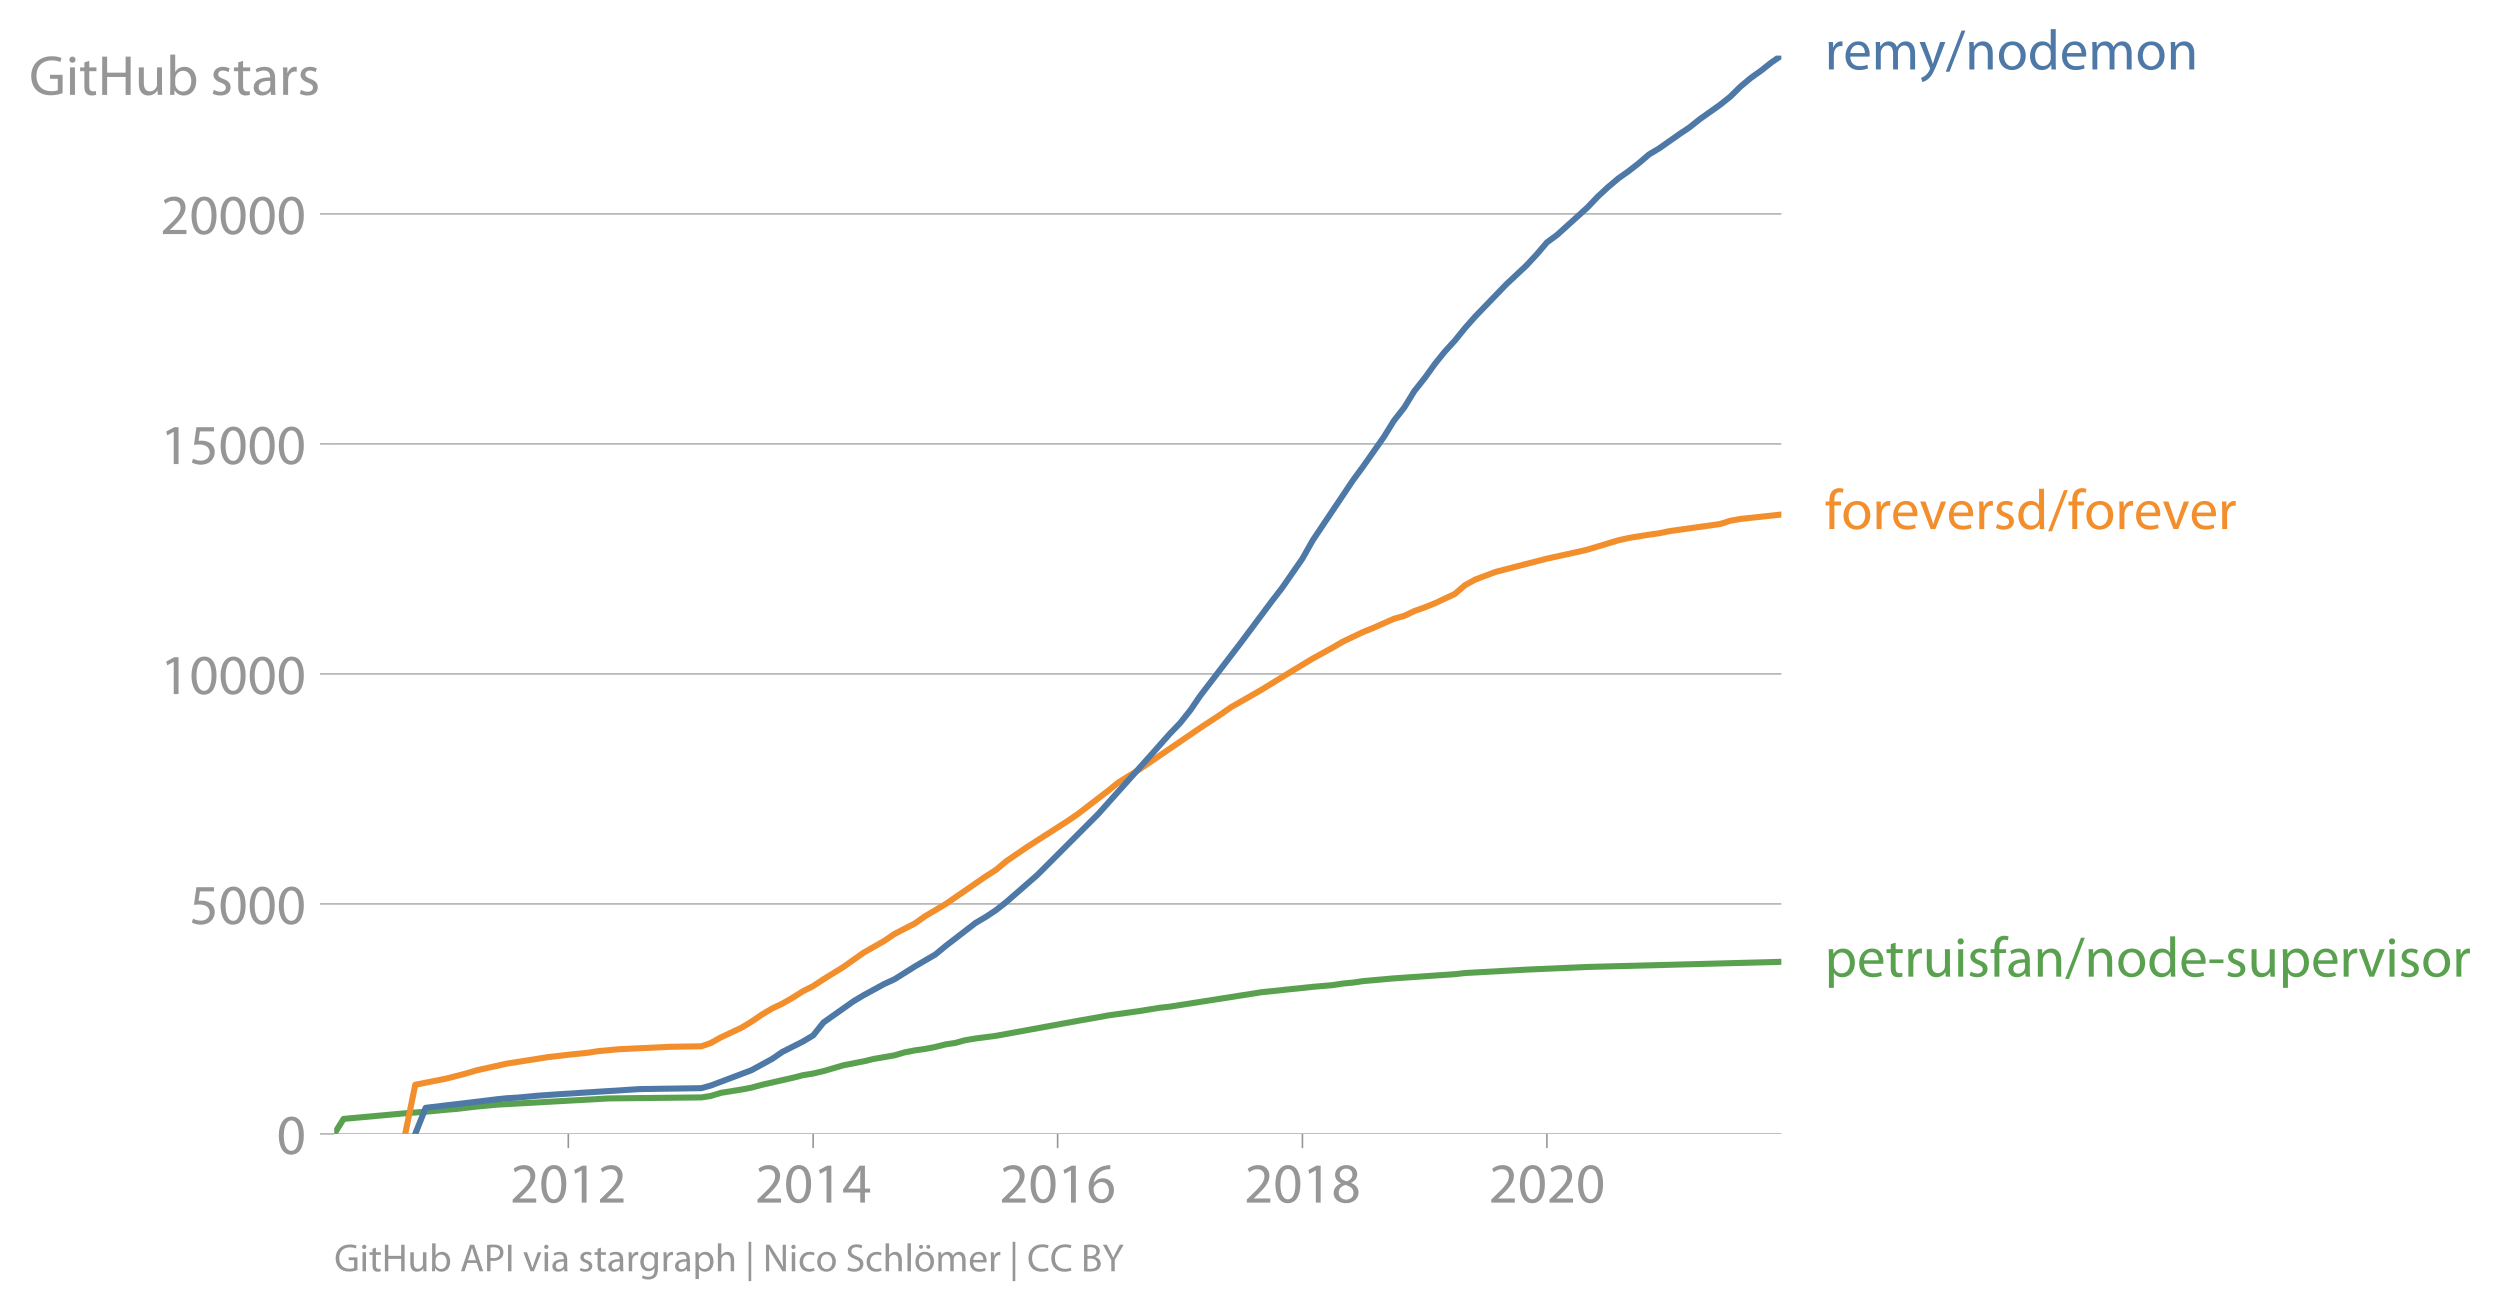
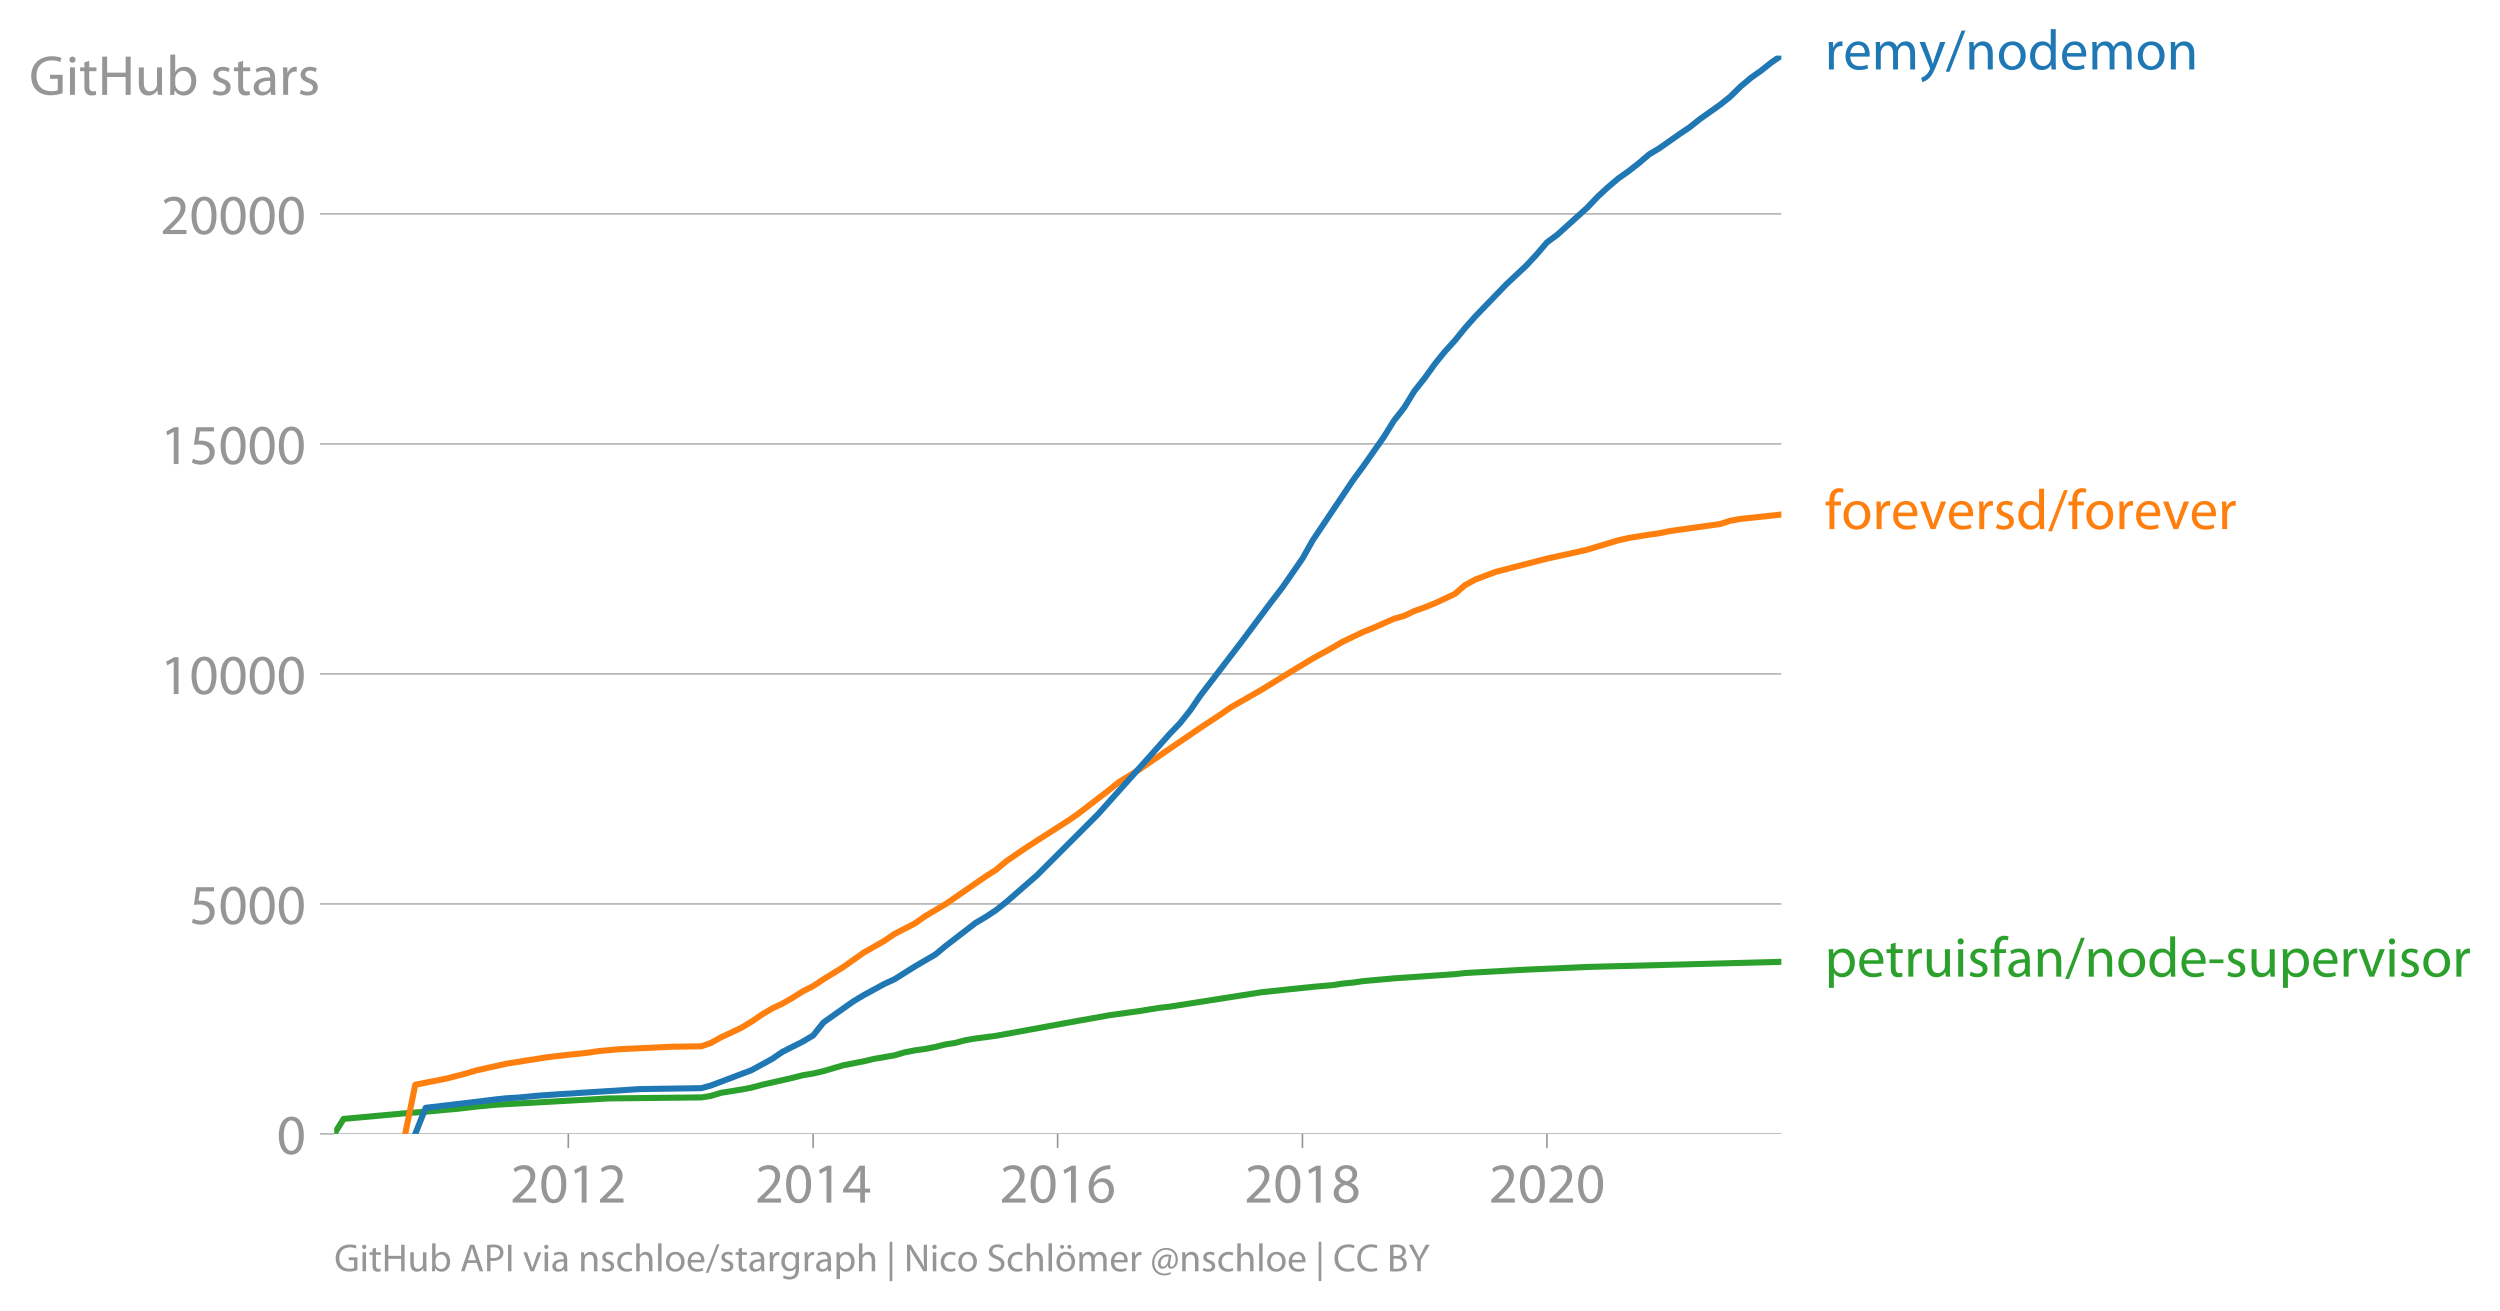
<svg xmlns="http://www.w3.org/2000/svg" xmlns:xlink="http://www.w3.org/1999/xlink" width="822.589" height="431.141" viewBox="0 0 616.941 323.356">
  <defs>
    <style>*{stroke-linejoin:round;stroke-linecap:butt}</style>
  </defs>
  <g id="figure_1">
    <path d="M0 323.356h616.941V0H0v323.356z" style="fill:none" id="patch_1" />
    <g id="axes_1">
      <path d="M82.476 279.829h357.12V13.717H82.476v266.112z" style="fill:none" id="patch_2" />
      <g id="matplotlib.axis_1">
        <g id="xtick_1">
          <g id="line2d_1">
            <defs>
-               <path id="m0fe1981e8b" d="M0 0v3.5" style="stroke:#969696;stroke-width:.4" />
-             </defs>
-             <use xlink:href="#m0fe1981e8b" x="140.247" y="279.829" style="fill:#969696;stroke:#969696;stroke-width:.4" />
+               <path id="m06ccba0046" d="M0 0v3.5" style="stroke:#969696;stroke-width:.4" />
+             </defs>
+             <use xlink:href="#m06ccba0046" x="140.247" y="279.829" style="fill:#969696;stroke:#969696;stroke-width:.4" />
          </g>
          <g style="fill:#969696" transform="matrix(.14 0 0 -.14 125.884 296.769)" id="text_1">
            <defs>
              <path id="MyriadPro-Regular-32" d="M2944 0v467H1075v13l333 307c877 845 1434 1466 1434 2234 0 595-378 1209-1274 1209-480 0-890-179-1178-422l180-397c192 160 505 352 883 352 621 0 825-390 825-813-6-627-486-1164-1548-2176L288 346V0h2656z" transform="scale(.01563)" />
              <path id="MyriadPro-Regular-30" d="M1677 4230c-845 0-1447-768-1447-2163C243 691 794-70 1606-70c922 0 1447 780 1447 2195 0 1325-499 2105-1376 2105zm-32-435c582 0 845-672 845-1696 0-1062-276-1734-852-1734-512 0-844 614-844 1696 0 1133 358 1734 851 1734z" transform="scale(.01563)" />
              <path id="MyriadPro-Regular-31" d="M1510 0h544v4160h-480l-908-486 108-429 724 390h12V0z" transform="scale(.01563)" />
            </defs>
            <use xlink:href="#MyriadPro-Regular-32" />
            <use xlink:href="#MyriadPro-Regular-30" x="51.3" />
            <use xlink:href="#MyriadPro-Regular-31" x="102.6" />
            <use xlink:href="#MyriadPro-Regular-32" x="153.9" />
          </g>
        </g>
        <g id="xtick_2">
-           <use xlink:href="#m0fe1981e8b" x="200.662" y="279.829" style="fill:#969696;stroke:#969696;stroke-width:.4" id="line2d_2" />
+           <use xlink:href="#m06ccba0046" x="200.662" y="279.829" style="fill:#969696;stroke:#969696;stroke-width:.4" id="line2d_2" />
          <g style="fill:#969696" transform="matrix(.14 0 0 -.14 186.3 296.769)" id="text_2">
            <defs>
              <path id="MyriadPro-Regular-34" d="M2560 0v1133h582v441h-582v2586h-608L96 1504v-371h1933V0h531zM666 1574v13l1017 1415c115 192 218 371 346 614h19c-13-218-19-435-19-653V1574H666z" transform="scale(.01563)" />
            </defs>
            <use xlink:href="#MyriadPro-Regular-32" />
            <use xlink:href="#MyriadPro-Regular-30" x="51.3" />
            <use xlink:href="#MyriadPro-Regular-31" x="102.6" />
            <use xlink:href="#MyriadPro-Regular-34" x="153.9" />
          </g>
        </g>
        <g id="xtick_3">
-           <use xlink:href="#m0fe1981e8b" x="260.995" y="279.829" style="fill:#969696;stroke:#969696;stroke-width:.4" id="line2d_3" />
+           <use xlink:href="#m06ccba0046" x="260.995" y="279.829" style="fill:#969696;stroke:#969696;stroke-width:.4" id="line2d_3" />
          <g style="fill:#969696" transform="matrix(.14 0 0 -.14 246.632 296.769)" id="text_3">
            <defs>
              <path id="MyriadPro-Regular-36" d="M2662 4224c-102 0-243-6-409-32-525-64-986-275-1331-614-410-410-704-1056-704-1876C218 621 800-70 1690-70c864 0 1382 704 1382 1465 0 813-518 1344-1254 1344-461 0-807-217-1005-480h-19c96 685 563 1331 1446 1479 160 25 307 32 422 25v461zM1690 365c-589 0-903 505-916 1190 0 103 26 186 64 250 154 301 468 512 807 512 518 0 857-359 857-954s-326-998-806-998h-6z" transform="scale(.01563)" />
            </defs>
            <use xlink:href="#MyriadPro-Regular-32" />
            <use xlink:href="#MyriadPro-Regular-30" x="51.3" />
            <use xlink:href="#MyriadPro-Regular-31" x="102.6" />
            <use xlink:href="#MyriadPro-Regular-36" x="153.9" />
          </g>
        </g>
        <g id="xtick_4">
-           <use xlink:href="#m0fe1981e8b" x="321.41" y="279.829" style="fill:#969696;stroke:#969696;stroke-width:.4" id="line2d_4" />
+           <use xlink:href="#m06ccba0046" x="321.41" y="279.829" style="fill:#969696;stroke:#969696;stroke-width:.4" id="line2d_4" />
          <g style="fill:#969696" transform="matrix(.14 0 0 -.14 307.047 296.769)" id="text_4">
            <defs>
              <path id="MyriadPro-Regular-38" d="M1062 2170c-512-218-825-589-825-1114C237 448 762-70 1632-70c794 0 1414 486 1414 1209 0 506-320 871-838 1075v20c512 243 685 620 685 972 0 519-403 1024-1210 1024-729 0-1286-448-1286-1107 0-358 198-717 659-934l6-19zm583-1831c-531 0-851 371-832 794 0 397 262 717 749 857 563-160 915-403 915-908 0-423-327-743-832-743zm6 3488c506 0 704-345 704-678 0-378-275-634-633-755-480 128-794 352-794 768 0 358 256 665 723 665z" transform="scale(.01563)" />
            </defs>
            <use xlink:href="#MyriadPro-Regular-32" />
            <use xlink:href="#MyriadPro-Regular-30" x="51.3" />
            <use xlink:href="#MyriadPro-Regular-31" x="102.6" />
            <use xlink:href="#MyriadPro-Regular-38" x="153.9" />
          </g>
        </g>
        <g id="xtick_5">
-           <use xlink:href="#m0fe1981e8b" x="381.743" y="279.829" style="fill:#969696;stroke:#969696;stroke-width:.4" id="line2d_5" />
+           <use xlink:href="#m06ccba0046" x="381.743" y="279.829" style="fill:#969696;stroke:#969696;stroke-width:.4" id="line2d_5" />
          <g style="fill:#969696" transform="matrix(.14 0 0 -.14 367.38 296.769)" id="text_5">
            <use xlink:href="#MyriadPro-Regular-32" />
            <use xlink:href="#MyriadPro-Regular-30" x="51.3" />
            <use xlink:href="#MyriadPro-Regular-32" x="102.6" />
            <use xlink:href="#MyriadPro-Regular-30" x="153.9" />
          </g>
        </g>
      </g>
      <g id="matplotlib.axis_2">
        <g id="ytick_1">
-           <path d="M82.476 279.829h357.12" clip-path="url(#pe283422756)" style="fill:none;stroke:#969696;stroke-width:.3;stroke-linecap:square" id="line2d_6" />
+           <path d="M82.476 279.829h357.12" clip-path="url(#p9c0a1472c8)" style="fill:none;stroke:#969696;stroke-width:.3;stroke-linecap:square" id="line2d_6" />
          <g id="line2d_7">
            <defs>
-               <path id="md5cd637855" d="M0 0h-3.5" style="stroke:#969696;stroke-width:.3" />
-             </defs>
-             <use xlink:href="#md5cd637855" x="82.476" y="279.829" style="fill:#969696;stroke:#969696;stroke-width:.3" />
+               <path id="m54bba3d52f" d="M0 0h-3.5" style="stroke:#969696;stroke-width:.3" />
+             </defs>
+             <use xlink:href="#m54bba3d52f" x="82.476" y="279.829" style="fill:#969696;stroke:#969696;stroke-width:.3" />
          </g>
          <use xlink:href="#MyriadPro-Regular-30" style="fill:#969696" transform="matrix(.14 0 0 -.14 68.295 284.799)" id="text_6" />
        </g>
        <g id="ytick_2">
-           <path d="M82.476 223.071h357.12" clip-path="url(#pe283422756)" style="fill:none;stroke:#969696;stroke-width:.3;stroke-linecap:square" id="line2d_8" />
-           <use xlink:href="#md5cd637855" x="82.476" y="223.071" style="fill:#969696;stroke:#969696;stroke-width:.3" id="line2d_9" />
+           <path d="M82.476 223.071h357.12" clip-path="url(#p9c0a1472c8)" style="fill:none;stroke:#969696;stroke-width:.3;stroke-linecap:square" id="line2d_8" />
+           <use xlink:href="#m54bba3d52f" x="82.476" y="223.071" style="fill:#969696;stroke:#969696;stroke-width:.3" id="line2d_9" />
          <g style="fill:#969696" transform="matrix(.14 0 0 -.14 46.75 228.041)" id="text_7">
            <defs>
              <path id="MyriadPro-Regular-35" d="M2771 4160H781L512 2163c154 19 339 45 576 45 832 0 1190-384 1197-922 0-556-455-902-986-902-377 0-717 128-889 230L269 186C467 58 851-70 1306-70c902 0 1548 608 1548 1420 0 525-268 884-595 1069-256 154-576 224-896 224-153 0-243-13-339-25l160 1068h1587v474z" transform="scale(.01563)" />
            </defs>
            <use xlink:href="#MyriadPro-Regular-35" />
            <use xlink:href="#MyriadPro-Regular-30" x="51.3" />
            <use xlink:href="#MyriadPro-Regular-30" x="102.6" />
            <use xlink:href="#MyriadPro-Regular-30" x="153.9" />
          </g>
        </g>
        <g id="ytick_3">
-           <path d="M82.476 166.314h357.12" clip-path="url(#pe283422756)" style="fill:none;stroke:#969696;stroke-width:.3;stroke-linecap:square" id="line2d_10" />
-           <use xlink:href="#md5cd637855" x="82.476" y="166.314" style="fill:#969696;stroke:#969696;stroke-width:.3" id="line2d_11" />
+           <path d="M82.476 166.314h357.12" clip-path="url(#p9c0a1472c8)" style="fill:none;stroke:#969696;stroke-width:.3;stroke-linecap:square" id="line2d_10" />
+           <use xlink:href="#m54bba3d52f" x="82.476" y="166.314" style="fill:#969696;stroke:#969696;stroke-width:.3" id="line2d_11" />
          <g style="fill:#969696" transform="matrix(.14 0 0 -.14 39.568 171.284)" id="text_8">
            <use xlink:href="#MyriadPro-Regular-31" />
            <use xlink:href="#MyriadPro-Regular-30" x="51.3" />
            <use xlink:href="#MyriadPro-Regular-30" x="102.6" />
            <use xlink:href="#MyriadPro-Regular-30" x="153.9" />
            <use xlink:href="#MyriadPro-Regular-30" x="205.2" />
          </g>
        </g>
        <g id="ytick_4">
-           <path d="M82.476 109.557h357.12" clip-path="url(#pe283422756)" style="fill:none;stroke:#969696;stroke-width:.3;stroke-linecap:square" id="line2d_12" />
-           <use xlink:href="#md5cd637855" x="82.476" y="109.557" style="fill:#969696;stroke:#969696;stroke-width:.3" id="line2d_13" />
+           <path d="M82.476 109.557h357.12" clip-path="url(#p9c0a1472c8)" style="fill:none;stroke:#969696;stroke-width:.3;stroke-linecap:square" id="line2d_12" />
+           <use xlink:href="#m54bba3d52f" x="82.476" y="109.557" style="fill:#969696;stroke:#969696;stroke-width:.3" id="line2d_13" />
          <g style="fill:#969696" transform="matrix(.14 0 0 -.14 39.568 114.527)" id="text_9">
            <use xlink:href="#MyriadPro-Regular-31" />
            <use xlink:href="#MyriadPro-Regular-35" x="51.3" />
            <use xlink:href="#MyriadPro-Regular-30" x="102.6" />
            <use xlink:href="#MyriadPro-Regular-30" x="153.9" />
            <use xlink:href="#MyriadPro-Regular-30" x="205.2" />
          </g>
        </g>
        <g id="ytick_5">
-           <path d="M82.476 52.8h357.12" clip-path="url(#pe283422756)" style="fill:none;stroke:#969696;stroke-width:.3;stroke-linecap:square" id="line2d_14" />
-           <use xlink:href="#md5cd637855" x="82.476" y="52.8" style="fill:#969696;stroke:#969696;stroke-width:.3" id="line2d_15" />
+           <path d="M82.476 52.8h357.12" clip-path="url(#p9c0a1472c8)" style="fill:none;stroke:#969696;stroke-width:.3;stroke-linecap:square" id="line2d_14" />
+           <use xlink:href="#m54bba3d52f" x="82.476" y="52.8" style="fill:#969696;stroke:#969696;stroke-width:.3" id="line2d_15" />
          <g style="fill:#969696" transform="matrix(.14 0 0 -.14 39.568 57.77)" id="text_10">
            <use xlink:href="#MyriadPro-Regular-32" />
            <use xlink:href="#MyriadPro-Regular-30" x="51.3" />
            <use xlink:href="#MyriadPro-Regular-30" x="102.6" />
            <use xlink:href="#MyriadPro-Regular-30" x="153.9" />
            <use xlink:href="#MyriadPro-Regular-30" x="205.2" />
          </g>
        </g>
        <g style="fill:#969696" transform="matrix(.14 0 0 -.14 7.2 23.417)" id="text_11">
          <defs>
            <path id="MyriadPro-Regular-47" d="M3770 2266H2349v-448h877V531c-128-64-378-115-743-115-1005 0-1664 646-1664 1741 0 1081 685 1734 1735 1734 435 0 723-83 953-185l135 454c-186 90-576 198-1076 198-1446 0-2329-940-2336-2227 0-672 231-1248 602-1606 422-403 960-570 1613-570 582 0 1075 147 1325 237v2074z" transform="scale(.01563)" />
            <path id="MyriadPro-Regular-69" d="M1030 0v3098H467V0h563zM749 4320c-205 0-352-154-352-352 0-192 141-346 339-346 224 0 365 154 358 346 0 198-134 352-345 352z" transform="scale(.01563)" />
            <path id="MyriadPro-Regular-74" d="M595 3667v-569H115v-429h480V979c0-365 58-640 218-806C947 19 1158-70 1421-70c217 0 390 38 499 83l-26 422c-83-25-172-38-326-38-314 0-422 217-422 601v1671h806v429h-806v742l-551-173z" transform="scale(.01563)" />
            <path id="MyriadPro-Regular-48" d="M486 4314V0h557v2022h2087V0h563v4314h-563V2509H1043v1805H486z" transform="scale(.01563)" />
            <path id="MyriadPro-Regular-75" d="M3059 3098h-563V1197c0-103-19-205-51-288-103-250-365-512-743-512-512 0-691 397-691 985v1716H448V1286C448 198 1030-70 1517-70c550 0 877 326 1024 576h13l32-506h499c-19 243-26 525-26 845v2253z" transform="scale(.01563)" />
            <path id="MyriadPro-Regular-62" d="M467 800c0-275-13-589-25-800h486l26 512h19c230-410 589-582 1037-582 691 0 1388 550 1388 1657 7 941-537 1581-1305 1581-499 0-858-224-1056-570h-13v1946H467V800zm557 998c0 90 19 167 32 231 115 429 474 691 858 691 601 0 921-531 921-1152 0-710-352-1190-941-1190-409 0-736 268-844 659-13 64-26 134-26 205v556z" transform="scale(.01563)" />
            <path id="MyriadPro-Regular-73" d="M250 147C467 19 781-70 1120-70c736 0 1158 390 1158 934 0 461-275 730-812 934-404 154-589 269-589 525 0 231 185 423 518 423 288 0 512-103 634-180l141 410c-173 102-448 192-762 192-666 0-1069-410-1069-909 0-371 263-678 819-877 416-153 576-300 576-569 0-256-192-461-601-461-282 0-576 115-743 224L250 147z" transform="scale(.01563)" />
            <path id="MyriadPro-Regular-61" d="M2643 1901c0 621-230 1267-1177 1267-391 0-762-109-1018-275l128-371c218 140 518 230 806 230 634 0 704-461 704-717v-64C890 1978 224 1568 224 819c0-448 320-889 947-889 442 0 775 217 947 460h20l44-390h512c-38 211-51 474-51 742v1159zm-544-858c0-57-13-121-32-179-89-262-345-518-749-518-288 0-531 172-531 537 0 602 698 711 1312 698v-538z" transform="scale(.01563)" />
            <path id="MyriadPro-Regular-72" d="M467 0h557v1651c0 96 13 186 26 263 76 422 358 723 755 723 77 0 134-7 192-19v531c-51 13-96 19-160 19-378 0-717-262-858-678h-25l-20 608H442c19-288 25-602 25-967V0z" transform="scale(.01563)" />
          </defs>
          <use xlink:href="#MyriadPro-Regular-47" />
          <use xlink:href="#MyriadPro-Regular-69" x="64.6" />
          <use xlink:href="#MyriadPro-Regular-74" x="88" />
          <use xlink:href="#MyriadPro-Regular-48" x="121.1" />
          <use xlink:href="#MyriadPro-Regular-75" x="186.3" />
          <use xlink:href="#MyriadPro-Regular-62" x="241.4" />
          <use xlink:href="#MyriadPro-Regular-20" x="298.3" />
          <use xlink:href="#MyriadPro-Regular-73" x="319.5" />
          <use xlink:href="#MyriadPro-Regular-74" x="359.1" />
          <use xlink:href="#MyriadPro-Regular-61" x="392.2" />
          <use xlink:href="#MyriadPro-Regular-72" x="440.4" />
          <use xlink:href="#MyriadPro-Regular-73" x="473.1" />
        </g>
      </g>
-       <path d="m82.476 279.829 2.314-3.712 15.208-1.385 5.041-.386 5.042-.477 2.562-.216 4.876-.567 5.041-.477 27.687-1.544 22.81-.25 2.315-.351 2.562-.784 5.042-.806 2.48-.476 2.561-.693 7.604-1.725 2.48-.636 2.561-.42 2.562-.602 4.877-1.43 5.041-.987 2.48-.59 5.124-.886 2.479-.727 2.562-.499 2.48-.34 2.562-.5 2.562-.636 2.314-.352 2.562-.692 2.48-.409 5.04-.658 20.167-3.69 5.041-.885 2.562-.476 7.604-1.056 5.041-.817 2.48-.273 22.645-3.564 12.645-1.328 4.877-.42 2.479-.386 2.562-.239 2.48-.363 7.603-.681 15.042-1.033 2.48-.284 15.206-.84 15.042-.658 47.853-1.272h0" clip-path="url(#pe283422756)" style="fill:none;stroke:#59a14f;stroke-width:1.5;stroke-linecap:square" id="line2d_16" />
-       <path d="m99.998 279.829 2.479-12.146 7.604-1.499 4.876-1.26 2.562-.772 7.52-1.668 10.166-1.612 5.042-.58 4.959-.521 2.562-.398 5.041-.454 12.645-.601 7.604-.114 2.314-.795 2.562-1.43 5.042-2.36 2.48-1.5 2.561-1.747 2.562-1.522 2.48-1.169 2.562-1.475 2.48-1.567 2.561-1.294 2.562-1.691 4.877-3.008 5.041-3.565 5.042-2.872 2.562-1.737 5.041-2.599 2.48-1.76 5.124-3.03 9.917-6.845 2.48-1.578 2.562-2.146 5.041-3.45 10.166-6.516 2.397-1.646 7.603-5.835 2.48-2.009 5.124-3.167 14.96-10.228 5.04-3.314 2.563-1.794 7.603-4.347 7.521-4.62 5.124-3.088 4.877-2.679 2.479-1.453 5.041-2.406 2.563-1.022 5.041-2.236 2.562-.727 2.48-1.18 2.562-.908 2.562-1.033 4.876-2.282 2.48-2.146 2.561-1.407 5.042-1.896 5.041-1.305 7.604-1.964 7.52-1.646 2.48-.579 7.604-2.293 2.562-.579 5.041-.817 2.48-.34 2.562-.534 12.48-1.748 2.48-.806 2.561-.454 10.083-1.09h0" clip-path="url(#pe283422756)" style="fill:none;stroke:#f28e2b;stroke-width:1.5;stroke-linecap:square" id="line2d_17" />
-       <path d="m102.477 279.829 2.562-6.448 12.48-1.476 5.041-.624 2.48-.261 2.562-.148 5.041-.476 5.042-.352 20.166-1.283 15.207-.227 2.314-.636 10.083-3.803 5.124-2.803 2.48-1.703 5.041-2.543 2.562-1.52 2.562-3.213 7.356-5.2 2.562-1.532 5.042-2.747 2.562-1.18 5.041-3.167 5.042-2.94 2.562-2.123 7.355-5.665 2.562-1.51 2.48-1.645 2.562-2.02 7.603-6.63 7.604-7.606 7.438-7.457 12.645-14.133 5.042-5.676 2.562-2.667 2.562-3.224 2.314-3.406 10.083-13.167 7.604-10.194 2.562-3.314 5.041-7.265 2.562-4.54 9.918-14.792 2.48-3.371 5.124-7.3 2.48-4.006 2.561-3.258 2.48-4.053 2.562-3.223 2.562-3.553 2.314-2.872 2.562-2.816 2.48-3.064 2.561-2.895 7.604-7.878 5.041-4.733 2.48-2.668 2.562-2.997 2.562-1.896 7.438-6.731 2.562-2.69 2.48-2.293 2.562-2.168 2.562-1.817 2.48-1.93 2.561-2.19 2.48-1.487 5.124-3.599 2.314-1.543 2.562-2.044 5.042-3.575 2.48-1.976 2.561-2.52 2.562-2.145 2.48-1.76 2.562-2.031 2.48-1.714h0" clip-path="url(#pe283422756)" style="fill:none;stroke:#4e79a7;stroke-width:1.5;stroke-linecap:square" id="line2d_18" />
-       <g style="fill:#4e79a7" transform="matrix(.14 0 0 -.14 450.31 17.14)" id="text_12">
+       <path d="m82.476 279.829 2.314-3.712 15.208-1.385 5.041-.386 5.042-.477 2.562-.216 4.876-.567 5.041-.477 27.687-1.544 22.81-.25 2.315-.351 2.562-.784 5.042-.806 2.48-.476 2.561-.693 7.604-1.725 2.48-.636 2.561-.42 2.562-.602 4.877-1.43 5.041-.987 2.48-.59 5.124-.886 2.479-.727 2.562-.499 2.48-.34 2.562-.5 2.562-.636 2.314-.352 2.562-.692 2.48-.409 5.04-.658 20.167-3.69 5.041-.885 2.562-.476 7.604-1.056 5.041-.817 2.48-.273 22.645-3.564 12.645-1.328 4.877-.42 2.479-.386 2.562-.239 2.48-.363 7.603-.681 15.042-1.033 2.48-.284 15.206-.84 15.042-.658 47.853-1.272h0" clip-path="url(#p9c0a1472c8)" style="fill:none;stroke:#2ca02c;stroke-width:1.5;stroke-linecap:square" id="line2d_16" />
+       <path d="m99.998 279.829 2.479-12.146 7.604-1.499 4.876-1.26 2.562-.772 7.52-1.668 10.166-1.612 5.042-.58 4.959-.521 2.562-.398 5.041-.454 12.645-.601 7.604-.114 2.314-.795 2.562-1.43 5.042-2.36 2.48-1.5 2.561-1.747 2.562-1.522 2.48-1.169 2.562-1.475 2.48-1.567 2.561-1.294 2.562-1.691 4.877-3.008 5.041-3.565 5.042-2.872 2.562-1.737 5.041-2.599 2.48-1.76 5.124-3.03 9.917-6.845 2.48-1.578 2.562-2.146 5.041-3.45 10.166-6.516 2.397-1.646 7.603-5.835 2.48-2.009 5.124-3.167 14.96-10.228 5.04-3.314 2.563-1.794 7.603-4.347 7.521-4.62 5.124-3.088 4.877-2.679 2.479-1.453 5.041-2.406 2.563-1.022 5.041-2.236 2.562-.727 2.48-1.18 2.562-.908 2.562-1.033 4.876-2.282 2.48-2.146 2.561-1.407 5.042-1.896 5.041-1.305 7.604-1.964 7.52-1.646 2.48-.579 7.604-2.293 2.562-.579 5.041-.817 2.48-.34 2.562-.534 12.48-1.748 2.48-.806 2.561-.454 10.083-1.09h0" clip-path="url(#p9c0a1472c8)" style="fill:none;stroke:#ff7f0e;stroke-width:1.5;stroke-linecap:square" id="line2d_17" />
+       <path d="m102.477 279.829 2.562-6.448 12.48-1.476 5.041-.624 2.48-.261 2.562-.148 5.041-.476 5.042-.352 20.166-1.283 15.207-.227 2.314-.636 10.083-3.803 5.124-2.803 2.48-1.703 5.041-2.543 2.562-1.52 2.562-3.213 7.356-5.2 2.562-1.532 5.042-2.747 2.562-1.18 5.041-3.167 5.042-2.94 2.562-2.123 7.355-5.665 2.562-1.51 2.48-1.645 2.562-2.02 7.603-6.63 7.604-7.606 7.438-7.457 12.645-14.133 5.042-5.676 2.562-2.667 2.562-3.224 2.314-3.406 10.083-13.167 7.604-10.194 2.562-3.314 5.041-7.265 2.562-4.54 9.918-14.792 2.48-3.371 5.124-7.3 2.48-4.006 2.561-3.258 2.48-4.053 2.562-3.223 2.562-3.553 2.314-2.872 2.562-2.816 2.48-3.064 2.561-2.895 7.604-7.878 5.041-4.733 2.48-2.668 2.562-2.997 2.562-1.896 7.438-6.731 2.562-2.69 2.48-2.293 2.562-2.168 2.562-1.817 2.48-1.93 2.561-2.19 2.48-1.487 5.124-3.599 2.314-1.543 2.562-2.044 5.042-3.575 2.48-1.976 2.561-2.52 2.562-2.145 2.48-1.76 2.562-2.031 2.48-1.714h0" clip-path="url(#p9c0a1472c8)" style="fill:none;stroke:#1f77b4;stroke-width:1.5;stroke-linecap:square" id="line2d_18" />
+       <g style="fill:#1f77b4" transform="matrix(.14 0 0 -.14 450.31 17.14)" id="text_12">
        <defs>
          <path id="MyriadPro-Regular-65" d="M2957 1446c6 58 19 148 19 263 0 569-269 1459-1280 1459-902 0-1453-736-1453-1670C243 563 813-70 1766-70c493 0 832 108 1031 198l-96 403c-211-89-455-160-858-160-563 0-1049 314-1062 1075h2176zM787 1850c45 390 295 915 864 915 634 0 787-557 781-915H787z" transform="scale(.01563)" />
          <path id="MyriadPro-Regular-6d" d="M467 0h551v1869c0 96 12 192 44 275 90 282 346 563 698 563 429 0 646-358 646-851V0h551v1914c0 102 19 204 45 281 96 275 345 512 665 512 455 0 672-358 672-953V0h551v1824c0 1075-608 1344-1018 1344-294 0-499-77-685-218-128-96-249-230-345-403h-13c-135 365-455 621-877 621-512 0-800-275-973-570h-19l-26 500H442c19-256 25-519 25-839V0z" transform="scale(.01563)" />
          <path id="MyriadPro-Regular-79" d="M58 3098 1203 243c26-70 39-115 39-147s-20-77-45-134c-128-288-320-506-474-628-166-140-352-230-493-275l141-473c141 25 416 121 691 364 384 333 660 877 1063 1940l845 2208h-596l-614-1818c-77-224-141-461-198-646h-13c-51 185-128 428-199 633L672 3098H58z" transform="scale(.01563)" />
          <path id="MyriadPro-Regular-2f" d="m422-256 1792 4640h-435L-6-256h428z" transform="scale(.01563)" />
          <path id="MyriadPro-Regular-6e" d="M467 0h563v1862c0 96 13 192 39 263 96 313 384 576 755 576 531 0 717-416 717-915V0h563v1850c0 1062-666 1318-1094 1318-512 0-871-288-1024-582h-13l-32 512H442c19-256 25-519 25-839V0z" transform="scale(.01563)" />
          <path id="MyriadPro-Regular-6f" d="M1779 3168c-857 0-1536-608-1536-1645C243 544 890-70 1728-70c749 0 1542 499 1542 1644 0 948-601 1594-1491 1594zm-13-422c666 0 928-666 928-1191 0-697-403-1203-940-1203-551 0-941 512-941 1190 0 589 288 1204 953 1204z" transform="scale(.01563)" />
          <path id="MyriadPro-Regular-64" d="M2579 4544V2694h-13c-140 250-460 474-934 474-755 0-1395-634-1389-1664C243 563 819-70 1568-70c506 0 883 262 1056 608h13l25-538h506c-19 211-26 525-26 800v3744h-563zm0-3245c0-89-6-166-25-243-103-422-448-672-826-672-608 0-915 518-915 1146 0 684 345 1196 928 1196 422 0 729-294 813-652 19-71 25-167 25-237v-538z" transform="scale(.01563)" />
        </defs>
        <use xlink:href="#MyriadPro-Regular-72" />
        <use xlink:href="#MyriadPro-Regular-65" x="32.7" />
        <use xlink:href="#MyriadPro-Regular-6d" x="82.8" />
        <use xlink:href="#MyriadPro-Regular-79" x="166.2" />
        <use xlink:href="#MyriadPro-Regular-2f" x="213.3" />
        <use xlink:href="#MyriadPro-Regular-6e" x="247.6" />
        <use xlink:href="#MyriadPro-Regular-6f" x="303.1" />
        <use xlink:href="#MyriadPro-Regular-64" x="358" />
        <use xlink:href="#MyriadPro-Regular-65" x="414.4" />
        <use xlink:href="#MyriadPro-Regular-6d" x="464.5" />
        <use xlink:href="#MyriadPro-Regular-6f" x="547.9" />
        <use xlink:href="#MyriadPro-Regular-6e" x="602.8" />
      </g>
-       <g style="fill:#f28e2b" transform="matrix(.14 0 0 -.14 450.31 130.554)" id="text_13">
+       <g style="fill:#ff7f0e" transform="matrix(.14 0 0 -.14 450.31 130.554)" id="text_13">
        <defs>
          <path id="MyriadPro-Regular-66" d="M1082 0v2669h748v429h-748v166c0 474 121 896 601 896 160 0 275-32 359-70l76 435c-108 45-281 89-480 89-262 0-544-83-755-288-262-249-358-646-358-1081v-147H90v-429h435V0h557z" transform="scale(.01563)" />
          <path id="MyriadPro-Regular-76" d="M83 3098 1261 0h537l1216 3098h-588l-602-1741c-102-282-192-538-262-794h-20c-64 256-147 512-249 794L685 3098H83z" transform="scale(.01563)" />
        </defs>
        <use xlink:href="#MyriadPro-Regular-66" />
        <use xlink:href="#MyriadPro-Regular-6f" x="29.2" />
        <use xlink:href="#MyriadPro-Regular-72" x="84.1" />
        <use xlink:href="#MyriadPro-Regular-65" x="116.8" />
        <use xlink:href="#MyriadPro-Regular-76" x="166.9" />
        <use xlink:href="#MyriadPro-Regular-65" x="215" />
        <use xlink:href="#MyriadPro-Regular-72" x="265.1" />
        <use xlink:href="#MyriadPro-Regular-73" x="297.8" />
        <use xlink:href="#MyriadPro-Regular-64" x="337.4" />
        <use xlink:href="#MyriadPro-Regular-2f" x="393.8" />
        <use xlink:href="#MyriadPro-Regular-66" x="428.1" />
        <use xlink:href="#MyriadPro-Regular-6f" x="457.3" />
        <use xlink:href="#MyriadPro-Regular-72" x="512.2" />
        <use xlink:href="#MyriadPro-Regular-65" x="544.9" />
        <use xlink:href="#MyriadPro-Regular-76" x="595" />
        <use xlink:href="#MyriadPro-Regular-65" x="643.1" />
        <use xlink:href="#MyriadPro-Regular-72" x="693.2" />
      </g>
-       <g style="fill:#59a14f" transform="matrix(.14 0 0 -.14 450.31 241.012)" id="text_14">
+       <g style="fill:#2ca02c" transform="matrix(.14 0 0 -.14 450.31 241.012)" id="text_14">
        <defs>
          <path id="MyriadPro-Regular-70" d="M467-1267h557V416h13c185-307 544-486 953-486 730 0 1408 550 1408 1664 0 940-563 1574-1312 1574-505 0-870-224-1100-602h-13l-26 532H442c12-295 25-615 25-1012v-3353zm557 3059c0 77 19 160 38 230 109 423 468 698 852 698 595 0 921-531 921-1152 0-710-345-1197-941-1197-403 0-742 269-844 659-13 71-26 148-26 231v531z" transform="scale(.01563)" />
          <path id="MyriadPro-Regular-2d" d="M192 1939v-416h1581v416H192z" transform="scale(.01563)" />
        </defs>
        <use xlink:href="#MyriadPro-Regular-70" />
        <use xlink:href="#MyriadPro-Regular-65" x="56.9" />
        <use xlink:href="#MyriadPro-Regular-74" x="107" />
        <use xlink:href="#MyriadPro-Regular-72" x="140.1" />
        <use xlink:href="#MyriadPro-Regular-75" x="172.8" />
        <use xlink:href="#MyriadPro-Regular-69" x="227.9" />
        <use xlink:href="#MyriadPro-Regular-73" x="251.3" />
        <use xlink:href="#MyriadPro-Regular-66" x="290.9" />
        <use xlink:href="#MyriadPro-Regular-61" x="320.1" />
        <use xlink:href="#MyriadPro-Regular-6e" x="368.3" />
        <use xlink:href="#MyriadPro-Regular-2f" x="423.8" />
        <use xlink:href="#MyriadPro-Regular-6e" x="458.1" />
        <use xlink:href="#MyriadPro-Regular-6f" x="513.6" />
        <use xlink:href="#MyriadPro-Regular-64" x="568.5" />
        <use xlink:href="#MyriadPro-Regular-65" x="624.9" />
        <use xlink:href="#MyriadPro-Regular-2d" x="675" />
        <use xlink:href="#MyriadPro-Regular-73" x="705.7" />
        <use xlink:href="#MyriadPro-Regular-75" x="745.3" />
        <use xlink:href="#MyriadPro-Regular-70" x="800.4" />
        <use xlink:href="#MyriadPro-Regular-65" x="857.3" />
        <use xlink:href="#MyriadPro-Regular-72" x="907.4" />
        <use xlink:href="#MyriadPro-Regular-76" x="940.1" />
        <use xlink:href="#MyriadPro-Regular-69" x="988.2" />
        <use xlink:href="#MyriadPro-Regular-73" x="1011.6" />
        <use xlink:href="#MyriadPro-Regular-6f" x="1051.2" />
        <use xlink:href="#MyriadPro-Regular-72" x="1106.1" />
      </g>
      <g style="fill:#969696" transform="matrix(.09716 0 0 -.09716 82.476 313.727)" id="text_15">
        <defs>
          <path id="MyriadPro-Regular-41" d="M2714 1357 3174 0h596L2298 4314h-672L160 0h576l448 1357h1530zm-1415 435 423 1248c83 262 153 525 217 781h13c64-250 128-506 224-787l422-1242H1299z" transform="scale(.01563)" />
          <path id="MyriadPro-Regular-50" d="M486 0h557v1728c128-32 282-38 448-38 544 0 1024 160 1319 473 217 224 332 531 332 922 0 384-140 697-377 902-256 231-659 359-1210 359-448 0-800-39-1069-84V0zm557 3859c96 26 282 45 525 45 614 0 1018-275 1018-845 0-595-410-921-1082-921-186 0-339 12-461 44v1677z" transform="scale(.01563)" />
          <path id="MyriadPro-Regular-49" d="M486 4314V0h557v4314H486z" transform="scale(.01563)" />
+           <path id="MyriadPro-Regular-63" d="M2579 538c-160-71-371-154-691-154-614 0-1075 442-1075 1158 0 647 384 1172 1094 1172 307 0 519-71 653-148l128 436c-154 76-448 160-781 160-1011 0-1664-692-1664-1645C243 570 851-70 1786-70c416 0 742 108 889 185l-96 423z" transform="scale(.01563)" />
+           <path id="MyriadPro-Regular-68" d="M467 0h563v1869c0 109 7 192 39 269 102 307 390 563 755 563 531 0 717-423 717-922V0h563v1843c0 1069-666 1325-1082 1325-211 0-409-64-576-160-172-96-313-237-403-397h-13v1933H467V0z" transform="scale(.01563)" />
+           <path id="MyriadPro-Regular-6c" d="M467 0h563v4544H467V0z" transform="scale(.01563)" />
          <path id="MyriadPro-Regular-67" d="M3110 2246c0 378 13 628 26 852h-493l-25-468h-13c-135 256-429 538-967 538-710 0-1395-595-1395-1645C243 666 794 13 1562 13c480 0 812 230 985 518h13V186c0-781-422-1082-998-1082-384 0-704 115-909 243l-141-429c250-166 659-256 1030-256 391 0 826 90 1127 372 301 268 441 704 441 1414v1798zm-556-928c0-96-13-204-45-300-122-359-435-576-781-576-608 0-915 505-915 1113 0 717 384 1171 921 1171 410 0 685-268 788-595 25-77 32-160 32-256v-557z" transform="scale(.01563)" />
-           <path id="MyriadPro-Regular-68" d="M467 0h563v1869c0 109 7 192 39 269 102 307 390 563 755 563 531 0 717-423 717-922V0h563v1843c0 1069-666 1325-1082 1325-211 0-409-64-576-160-172-96-313-237-403-397h-13v1933H467V0z" transform="scale(.01563)" />
          <path id="MyriadPro-Regular-7c" d="M550 4800v-6400h429v6400H550z" transform="scale(.01563)" />
          <path id="MyriadPro-Regular-4e" d="M1011 0v1843c0 717-13 1235-45 1779l20 7c217-467 505-960 806-1440L3162 0h563v4314h-525V2509c0-672 13-1197 64-1773l-13-6c-205 441-454 896-774 1401L1094 4314H486V0h525z" transform="scale(.01563)" />
-           <path id="MyriadPro-Regular-63" d="M2579 538c-160-71-371-154-691-154-614 0-1075 442-1075 1158 0 647 384 1172 1094 1172 307 0 519-71 653-148l128 436c-154 76-448 160-781 160-1011 0-1664-692-1664-1645C243 570 851-70 1786-70c416 0 742 108 889 185l-96 423z" transform="scale(.01563)" />
          <path id="MyriadPro-Regular-53" d="M269 211C499 58 954-70 1370-70c1017 0 1510 582 1510 1248 0 633-371 985-1101 1267-595 230-857 429-857 832 0 294 224 646 812 646 391 0 679-128 820-205l153 455c-192 109-512 211-953 211-839 0-1396-499-1396-1171 0-608 436-973 1140-1223 582-224 812-454 812-857 0-435-332-736-902-736-384 0-749 128-998 281L269 211z" transform="scale(.01563)" />
-           <path id="MyriadPro-Regular-6c" d="M467 0h563v4544H467V0z" transform="scale(.01563)" />
          <path id="MyriadPro-Regular-f6" d="M1165 3648c185 0 313 154 313 326 0 186-134 327-313 327s-327-147-327-327c0-172 135-326 320-326h7zm1184 0c185 0 313 154 313 326 0 186-134 327-313 327s-320-147-320-327c0-172 128-326 313-326h7zm-570-480c-857 0-1536-608-1536-1645C243 544 890-70 1728-70c749 0 1542 499 1542 1644 0 948-601 1594-1491 1594zm-13-422c666 0 928-666 928-1191 0-697-403-1203-940-1203-551 0-941 512-941 1190 0 589 288 1204 953 1204z" transform="scale(.01563)" />
+           <path id="MyriadPro-Regular-40" d="M2867 1632c-70-397-409-870-781-870-281 0-422 204-422 486 0 621 454 1152 1018 1152 147 0 256-26 320-45l-135-723zm384-1773c-262-147-601-224-966-224-947 0-1645 666-1645 1735 0 1299 877 2131 1920 2131 992 0 1549-672 1549-1600 0-743-365-1178-691-1171-212 6-288 230-192 716l217 1159c-166 77-409 134-685 134-889 0-1516-723-1516-1517 0-505 320-806 691-806 384 0 678 186 902 563h26c-19-390 217-563 473-563 602 0 1140 563 1140 1523 0 1069-749 1856-1863 1856-1421 0-2336-1145-2336-2464C275 96 1165-672 2214-672c429 0 788 70 1140 256l-103 275z" transform="scale(.01563)" />
          <path id="MyriadPro-Regular-43" d="M3386 582c-224-108-570-179-909-179-1050 0-1658 679-1658 1735 0 1132 672 1779 1683 1779 359 0 660-77 871-179l134 454c-147 77-486 192-1024 192-1337 0-2253-915-2253-2266C230 704 1146-70 2362-70c524 0 934 108 1139 211l-115 441z" transform="scale(.01563)" />
          <path id="MyriadPro-Regular-42" d="M486 13c186-26 480-51 864-51 704 0 1191 128 1492 403 217 211 364 493 364 864 0 640-480 979-889 1081v13c454 167 729 531 729 947 0 340-134 596-358 762-269 218-627 314-1184 314-390 0-774-39-1018-90V13zm557 3865c90 20 237 39 493 39 563 0 947-199 947-704 0-416-345-723-934-723h-506v1388zm0-1811h461c608 0 1114-243 1114-832 0-627-532-838-1108-838-198 0-358 6-467 25v1645z" transform="scale(.01563)" />
          <path id="MyriadPro-Regular-59" d="M2010 0v1837l1446 2477h-634l-620-1191c-167-326-314-608-436-889h-12c-135 300-263 563-429 889L717 4314H83l1363-2484V0h564z" transform="scale(.01563)" />
        </defs>
        <use xlink:href="#MyriadPro-Regular-47" />
        <use xlink:href="#MyriadPro-Regular-69" x="64.6" />
        <use xlink:href="#MyriadPro-Regular-74" x="88" />
        <use xlink:href="#MyriadPro-Regular-48" x="121.1" />
        <use xlink:href="#MyriadPro-Regular-75" x="186.3" />
        <use xlink:href="#MyriadPro-Regular-62" x="241.4" />
        <use xlink:href="#MyriadPro-Regular-20" x="298.3" />
        <use xlink:href="#MyriadPro-Regular-41" x="319.5" />
        <use xlink:href="#MyriadPro-Regular-50" x="380.7" />
        <use xlink:href="#MyriadPro-Regular-49" x="433.9" />
        <use xlink:href="#MyriadPro-Regular-20" x="457.8" />
        <use xlink:href="#MyriadPro-Regular-76" x="479" />
        <use xlink:href="#MyriadPro-Regular-69" x="527.1" />
        <use xlink:href="#MyriadPro-Regular-61" x="550.5" />
        <use xlink:href="#MyriadPro-Regular-20" x="598.7" />
-         <use xlink:href="#MyriadPro-Regular-73" x="619.9" />
-         <use xlink:href="#MyriadPro-Regular-74" x="659.5" />
-         <use xlink:href="#MyriadPro-Regular-61" x="692.6" />
-         <use xlink:href="#MyriadPro-Regular-72" x="740.8" />
-         <use xlink:href="#MyriadPro-Regular-67" x="773.5" />
-         <use xlink:href="#MyriadPro-Regular-72" x="829.4" />
-         <use xlink:href="#MyriadPro-Regular-61" x="862.1" />
-         <use xlink:href="#MyriadPro-Regular-70" x="910.3" />
-         <use xlink:href="#MyriadPro-Regular-68" x="967.2" />
-         <use xlink:href="#MyriadPro-Regular-20" x="1022.7" />
-         <use xlink:href="#MyriadPro-Regular-7c" x="1043.9" />
-         <use xlink:href="#MyriadPro-Regular-20" x="1067.8" />
-         <use xlink:href="#MyriadPro-Regular-4e" x="1089" />
-         <use xlink:href="#MyriadPro-Regular-69" x="1154.8" />
-         <use xlink:href="#MyriadPro-Regular-63" x="1178.2" />
-         <use xlink:href="#MyriadPro-Regular-6f" x="1223" />
-         <use xlink:href="#MyriadPro-Regular-20" x="1277.9" />
-         <use xlink:href="#MyriadPro-Regular-53" x="1299.1" />
-         <use xlink:href="#MyriadPro-Regular-63" x="1348.4" />
-         <use xlink:href="#MyriadPro-Regular-68" x="1393.2" />
-         <use xlink:href="#MyriadPro-Regular-6c" x="1448.7" />
-         <use xlink:href="#MyriadPro-Regular-f6" x="1472.3" />
-         <use xlink:href="#MyriadPro-Regular-6d" x="1527.2" />
-         <use xlink:href="#MyriadPro-Regular-65" x="1610.6" />
-         <use xlink:href="#MyriadPro-Regular-72" x="1660.7" />
-         <use xlink:href="#MyriadPro-Regular-20" x="1693.4" />
-         <use xlink:href="#MyriadPro-Regular-7c" x="1714.6" />
-         <use xlink:href="#MyriadPro-Regular-20" x="1738.5" />
-         <use xlink:href="#MyriadPro-Regular-43" x="1759.7" />
-         <use xlink:href="#MyriadPro-Regular-43" x="1817.7" />
-         <use xlink:href="#MyriadPro-Regular-20" x="1875.7" />
-         <use xlink:href="#MyriadPro-Regular-42" x="1896.9" />
-         <use xlink:href="#MyriadPro-Regular-59" x="1951.1" />
+         <use xlink:href="#MyriadPro-Regular-6e" x="619.9" />
+         <use xlink:href="#MyriadPro-Regular-73" x="675.4" />
+         <use xlink:href="#MyriadPro-Regular-63" x="715" />
+         <use xlink:href="#MyriadPro-Regular-68" x="759.8" />
+         <use xlink:href="#MyriadPro-Regular-6c" x="815.3" />
+         <use xlink:href="#MyriadPro-Regular-6f" x="838.9" />
+         <use xlink:href="#MyriadPro-Regular-65" x="893.8" />
+         <use xlink:href="#MyriadPro-Regular-2f" x="943.9" />
+         <use xlink:href="#MyriadPro-Regular-73" x="978.2" />
+         <use xlink:href="#MyriadPro-Regular-74" x="1017.8" />
+         <use xlink:href="#MyriadPro-Regular-61" x="1050.9" />
+         <use xlink:href="#MyriadPro-Regular-72" x="1099.1" />
+         <use xlink:href="#MyriadPro-Regular-67" x="1131.8" />
+         <use xlink:href="#MyriadPro-Regular-72" x="1187.7" />
+         <use xlink:href="#MyriadPro-Regular-61" x="1220.4" />
+         <use xlink:href="#MyriadPro-Regular-70" x="1268.6" />
+         <use xlink:href="#MyriadPro-Regular-68" x="1325.5" />
+         <use xlink:href="#MyriadPro-Regular-20" x="1381" />
+         <use xlink:href="#MyriadPro-Regular-7c" x="1402.2" />
+         <use xlink:href="#MyriadPro-Regular-20" x="1426.1" />
+         <use xlink:href="#MyriadPro-Regular-4e" x="1447.3" />
+         <use xlink:href="#MyriadPro-Regular-69" x="1513.1" />
+         <use xlink:href="#MyriadPro-Regular-63" x="1536.5" />
+         <use xlink:href="#MyriadPro-Regular-6f" x="1581.3" />
+         <use xlink:href="#MyriadPro-Regular-20" x="1636.2" />
+         <use xlink:href="#MyriadPro-Regular-53" x="1657.4" />
+         <use xlink:href="#MyriadPro-Regular-63" x="1706.7" />
+         <use xlink:href="#MyriadPro-Regular-68" x="1751.5" />
+         <use xlink:href="#MyriadPro-Regular-6c" x="1807" />
+         <use xlink:href="#MyriadPro-Regular-f6" x="1830.6" />
+         <use xlink:href="#MyriadPro-Regular-6d" x="1885.5" />
+         <use xlink:href="#MyriadPro-Regular-65" x="1968.9" />
+         <use xlink:href="#MyriadPro-Regular-72" x="2019" />
+         <use xlink:href="#MyriadPro-Regular-20" x="2051.7" />
+         <use xlink:href="#MyriadPro-Regular-40" x="2072.9" />
+         <use xlink:href="#MyriadPro-Regular-6e" x="2146.6" />
+         <use xlink:href="#MyriadPro-Regular-73" x="2202.1" />
+         <use xlink:href="#MyriadPro-Regular-63" x="2241.7" />
+         <use xlink:href="#MyriadPro-Regular-68" x="2286.5" />
+         <use xlink:href="#MyriadPro-Regular-6c" x="2342" />
+         <use xlink:href="#MyriadPro-Regular-6f" x="2365.6" />
+         <use xlink:href="#MyriadPro-Regular-65" x="2420.5" />
+         <use xlink:href="#MyriadPro-Regular-20" x="2470.6" />
+         <use xlink:href="#MyriadPro-Regular-7c" x="2491.8" />
+         <use xlink:href="#MyriadPro-Regular-20" x="2515.7" />
+         <use xlink:href="#MyriadPro-Regular-43" x="2536.9" />
+         <use xlink:href="#MyriadPro-Regular-43" x="2594.9" />
+         <use xlink:href="#MyriadPro-Regular-20" x="2652.9" />
+         <use xlink:href="#MyriadPro-Regular-42" x="2674.1" />
+         <use xlink:href="#MyriadPro-Regular-59" x="2728.3" />
      </g>
    </g>
  </g>
  <defs>
-     <clipPath id="pe283422756">
+     <clipPath id="p9c0a1472c8">
      <path d="M82.476 13.717h357.12v266.112H82.476z" />
    </clipPath>
  </defs>
</svg>
